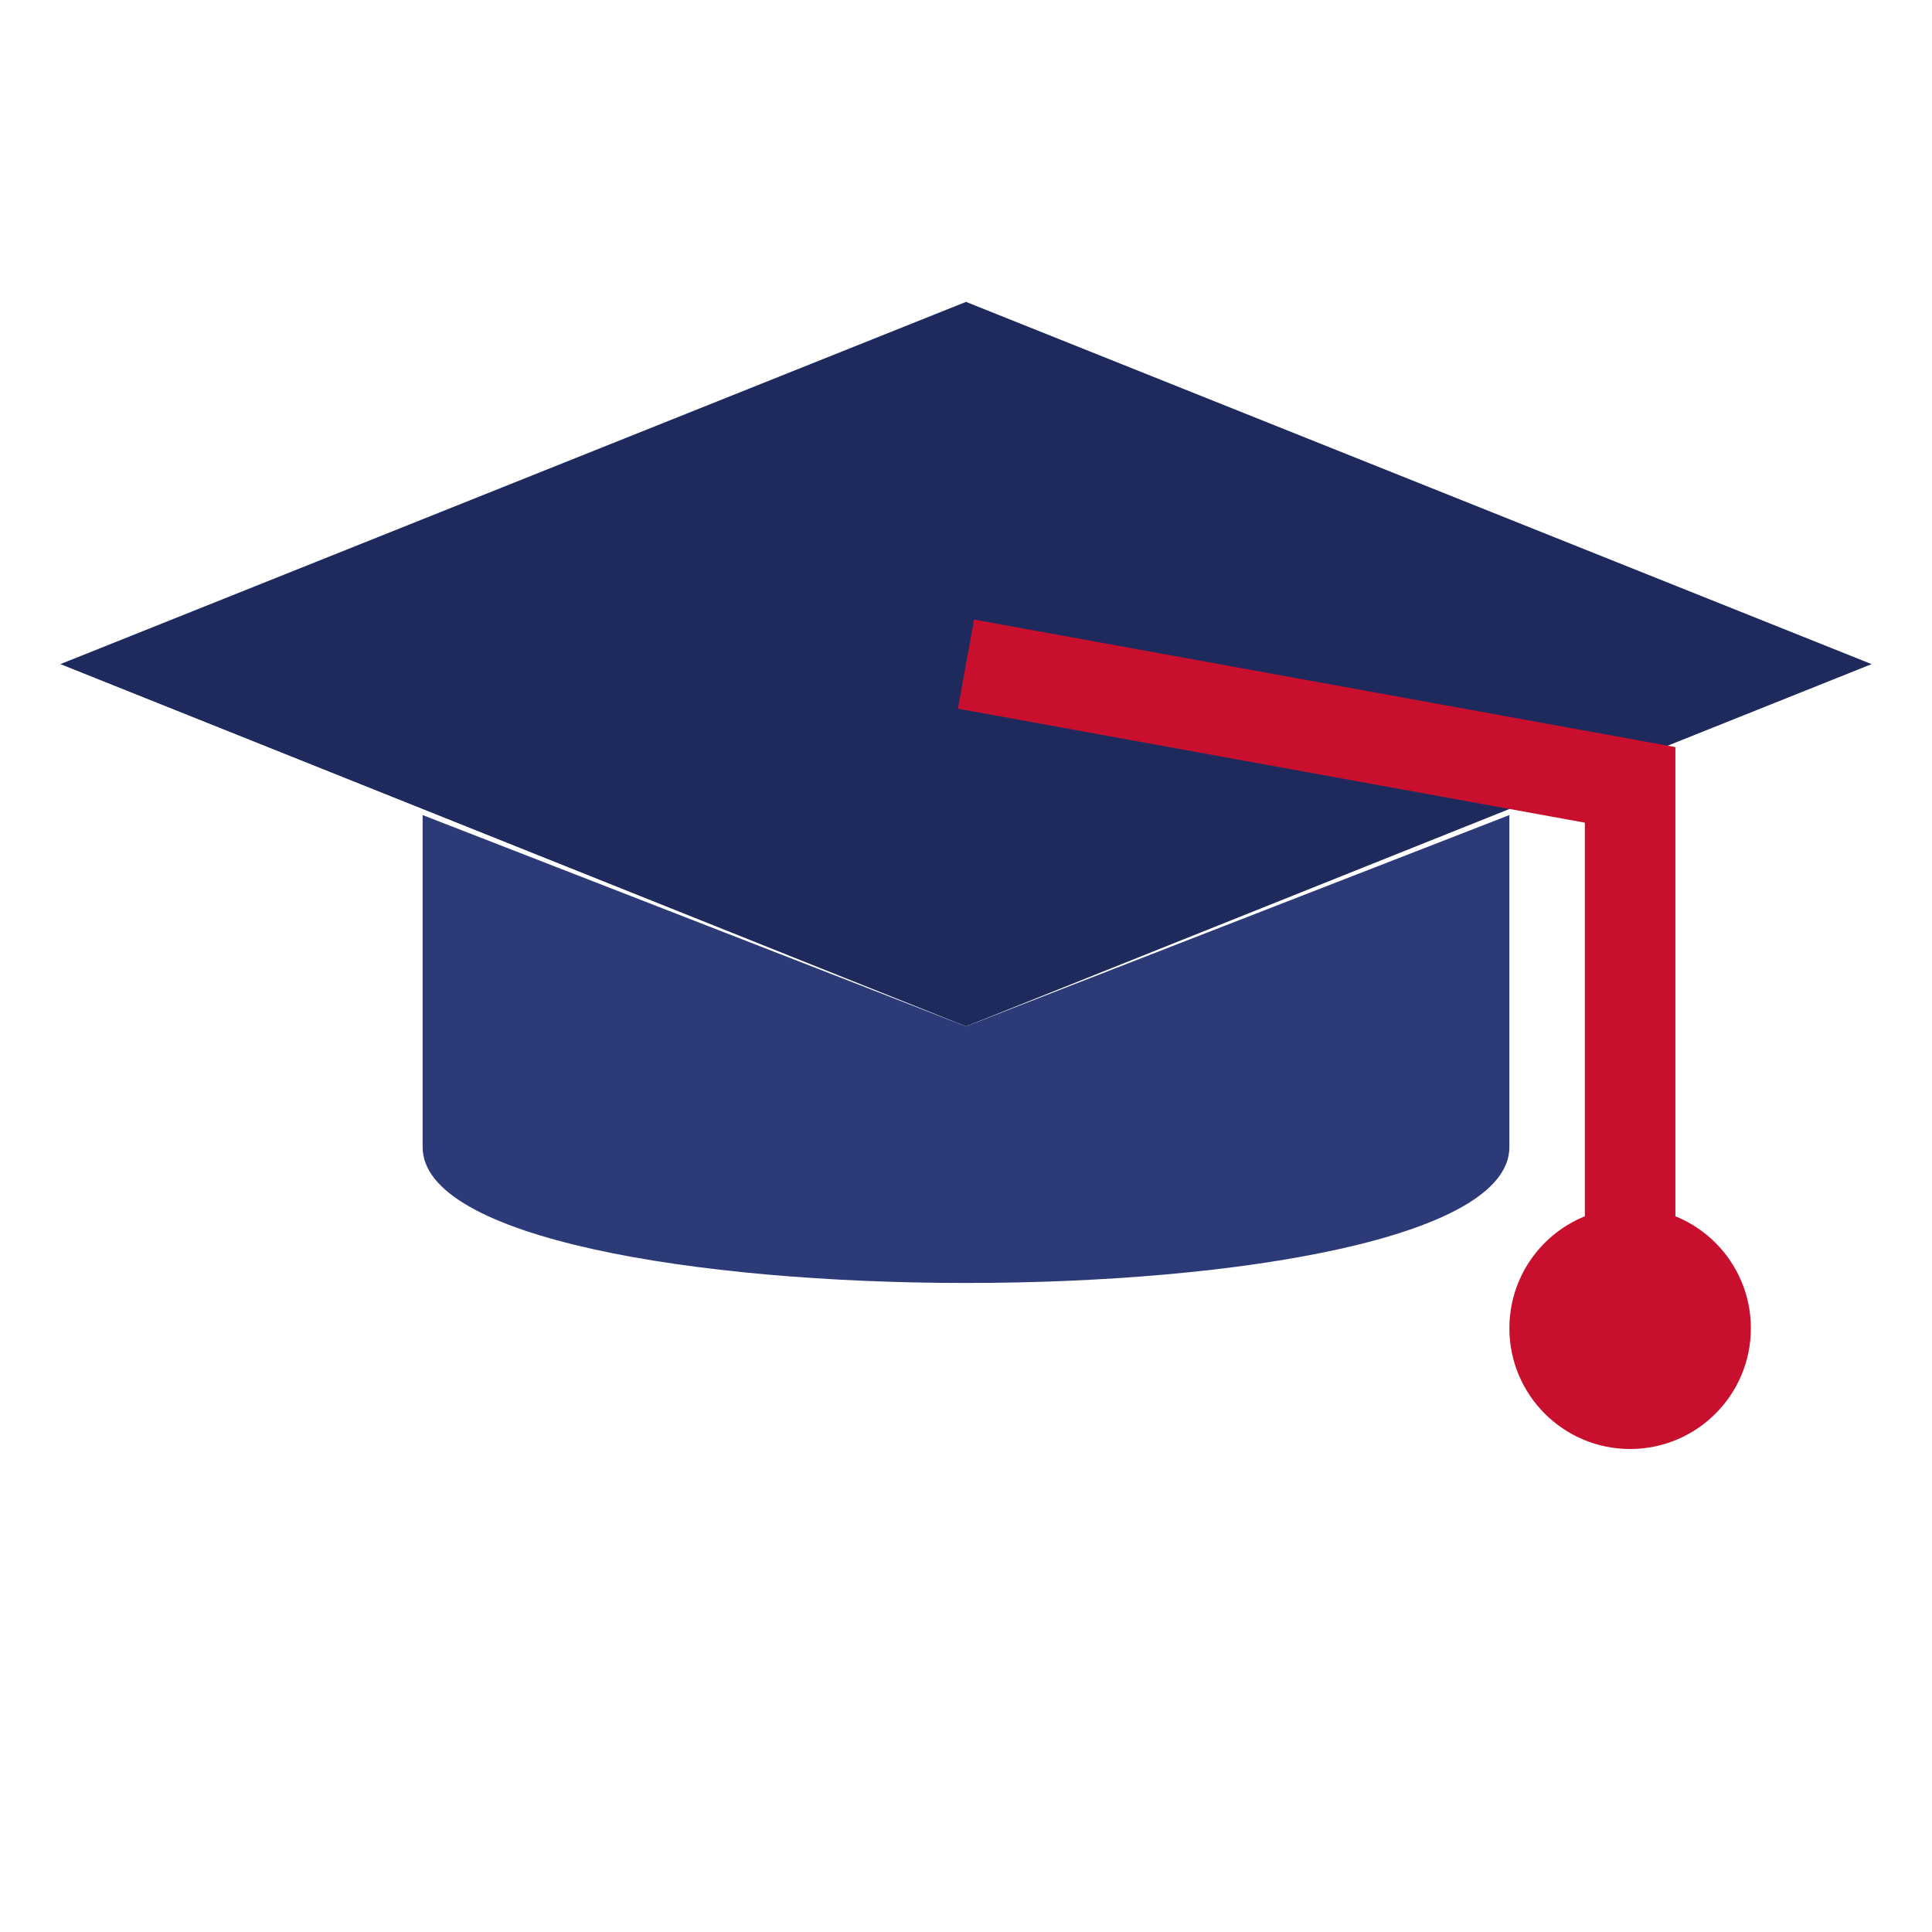
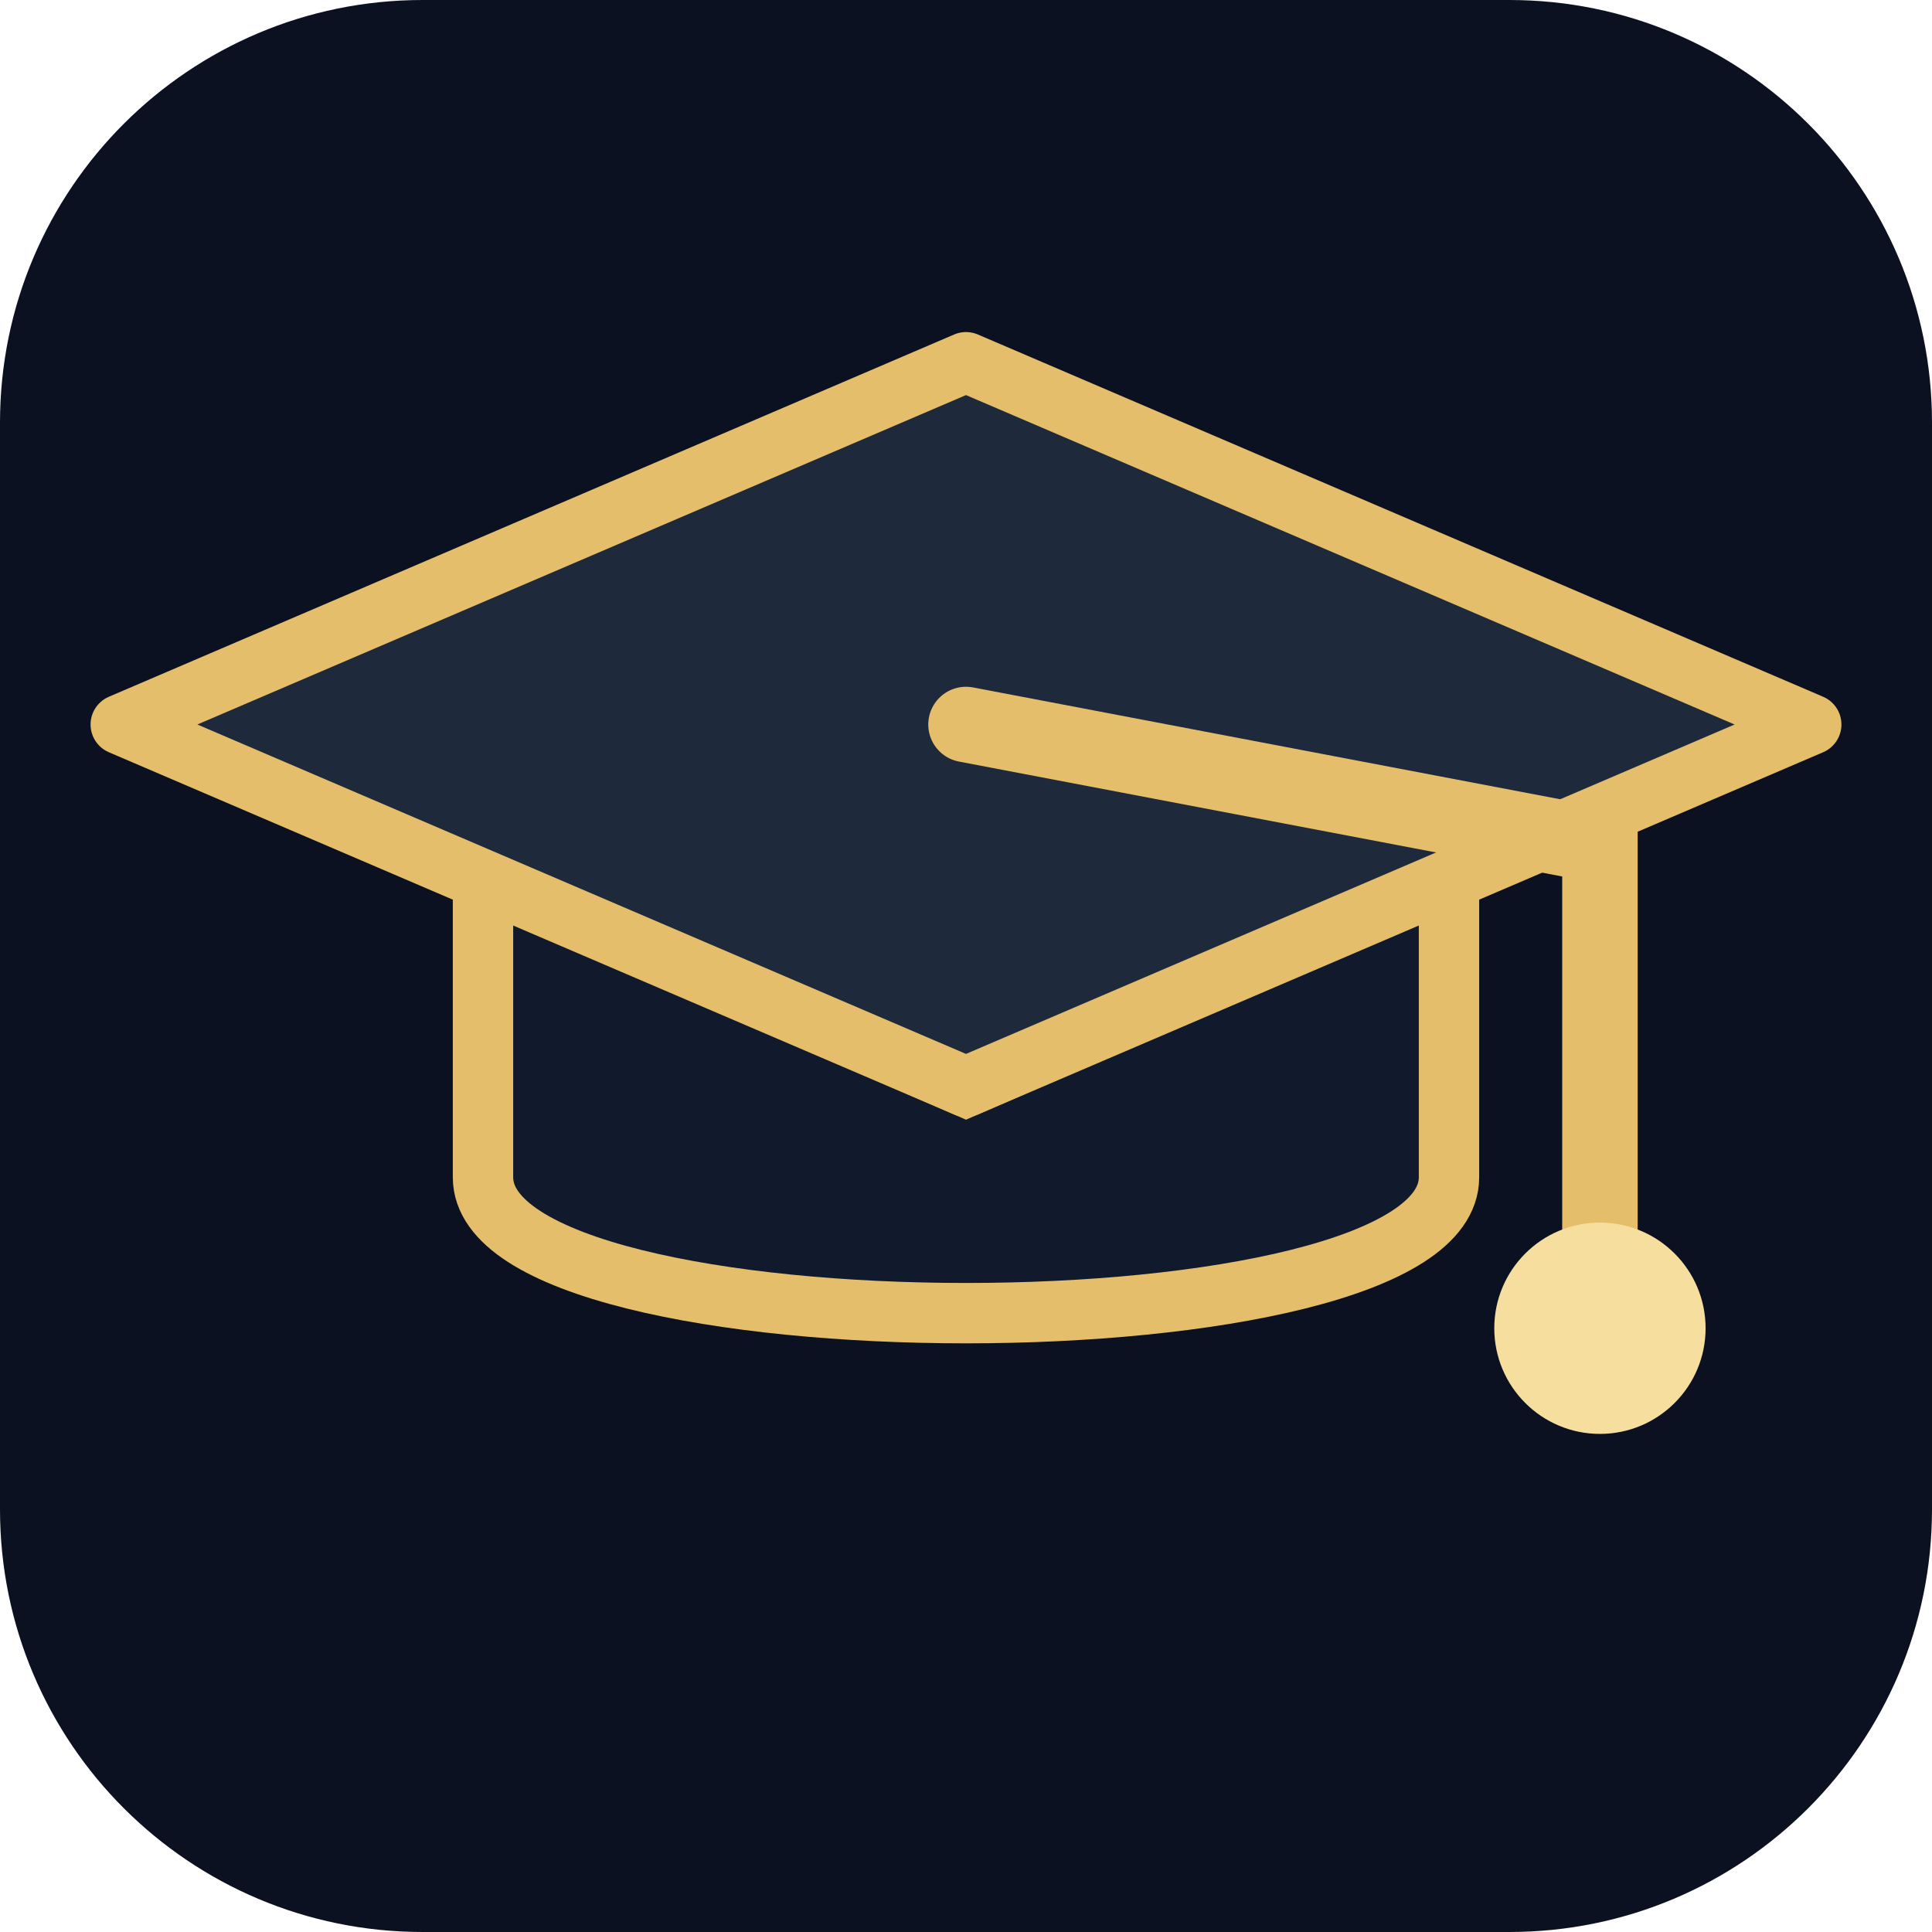
<svg xmlns="http://www.w3.org/2000/svg" viewBox="0 0 64 64">
-   <polygon points="32,10 62,22 32,34 2,22" fill="#1F2A5C" />
-   <path d="M14 27v11c0 6 36 6 36 0V27L32 34z" fill="#2c3a78" />
-   <path d="M32 22 L54 26 V42" stroke="#C8102E" stroke-width="3" fill="none" />
-   <circle cx="54" cy="44" r="4" fill="#C8102E" />
+   <rect width="64" height="64" rx="14" fill="#0B1120" />
+   <path d="M16 29v10c0 6 32 6 32 0V29L32 36z" fill="#11192C" stroke="#E4BE6A" stroke-width="2" />
+   <polygon points="32,12 60,24 32,36 4,24" fill="#1E293B" stroke="#E4BE6A" stroke-width="2" stroke-linejoin="round" />
+   <path d="M32 24 L53 28 V42" stroke="#E4BE6A" stroke-width="2.5" fill="none" stroke-linecap="round" />
+   <circle cx="53" cy="44" r="3.5" fill="#F6DF9E" />
</svg>
